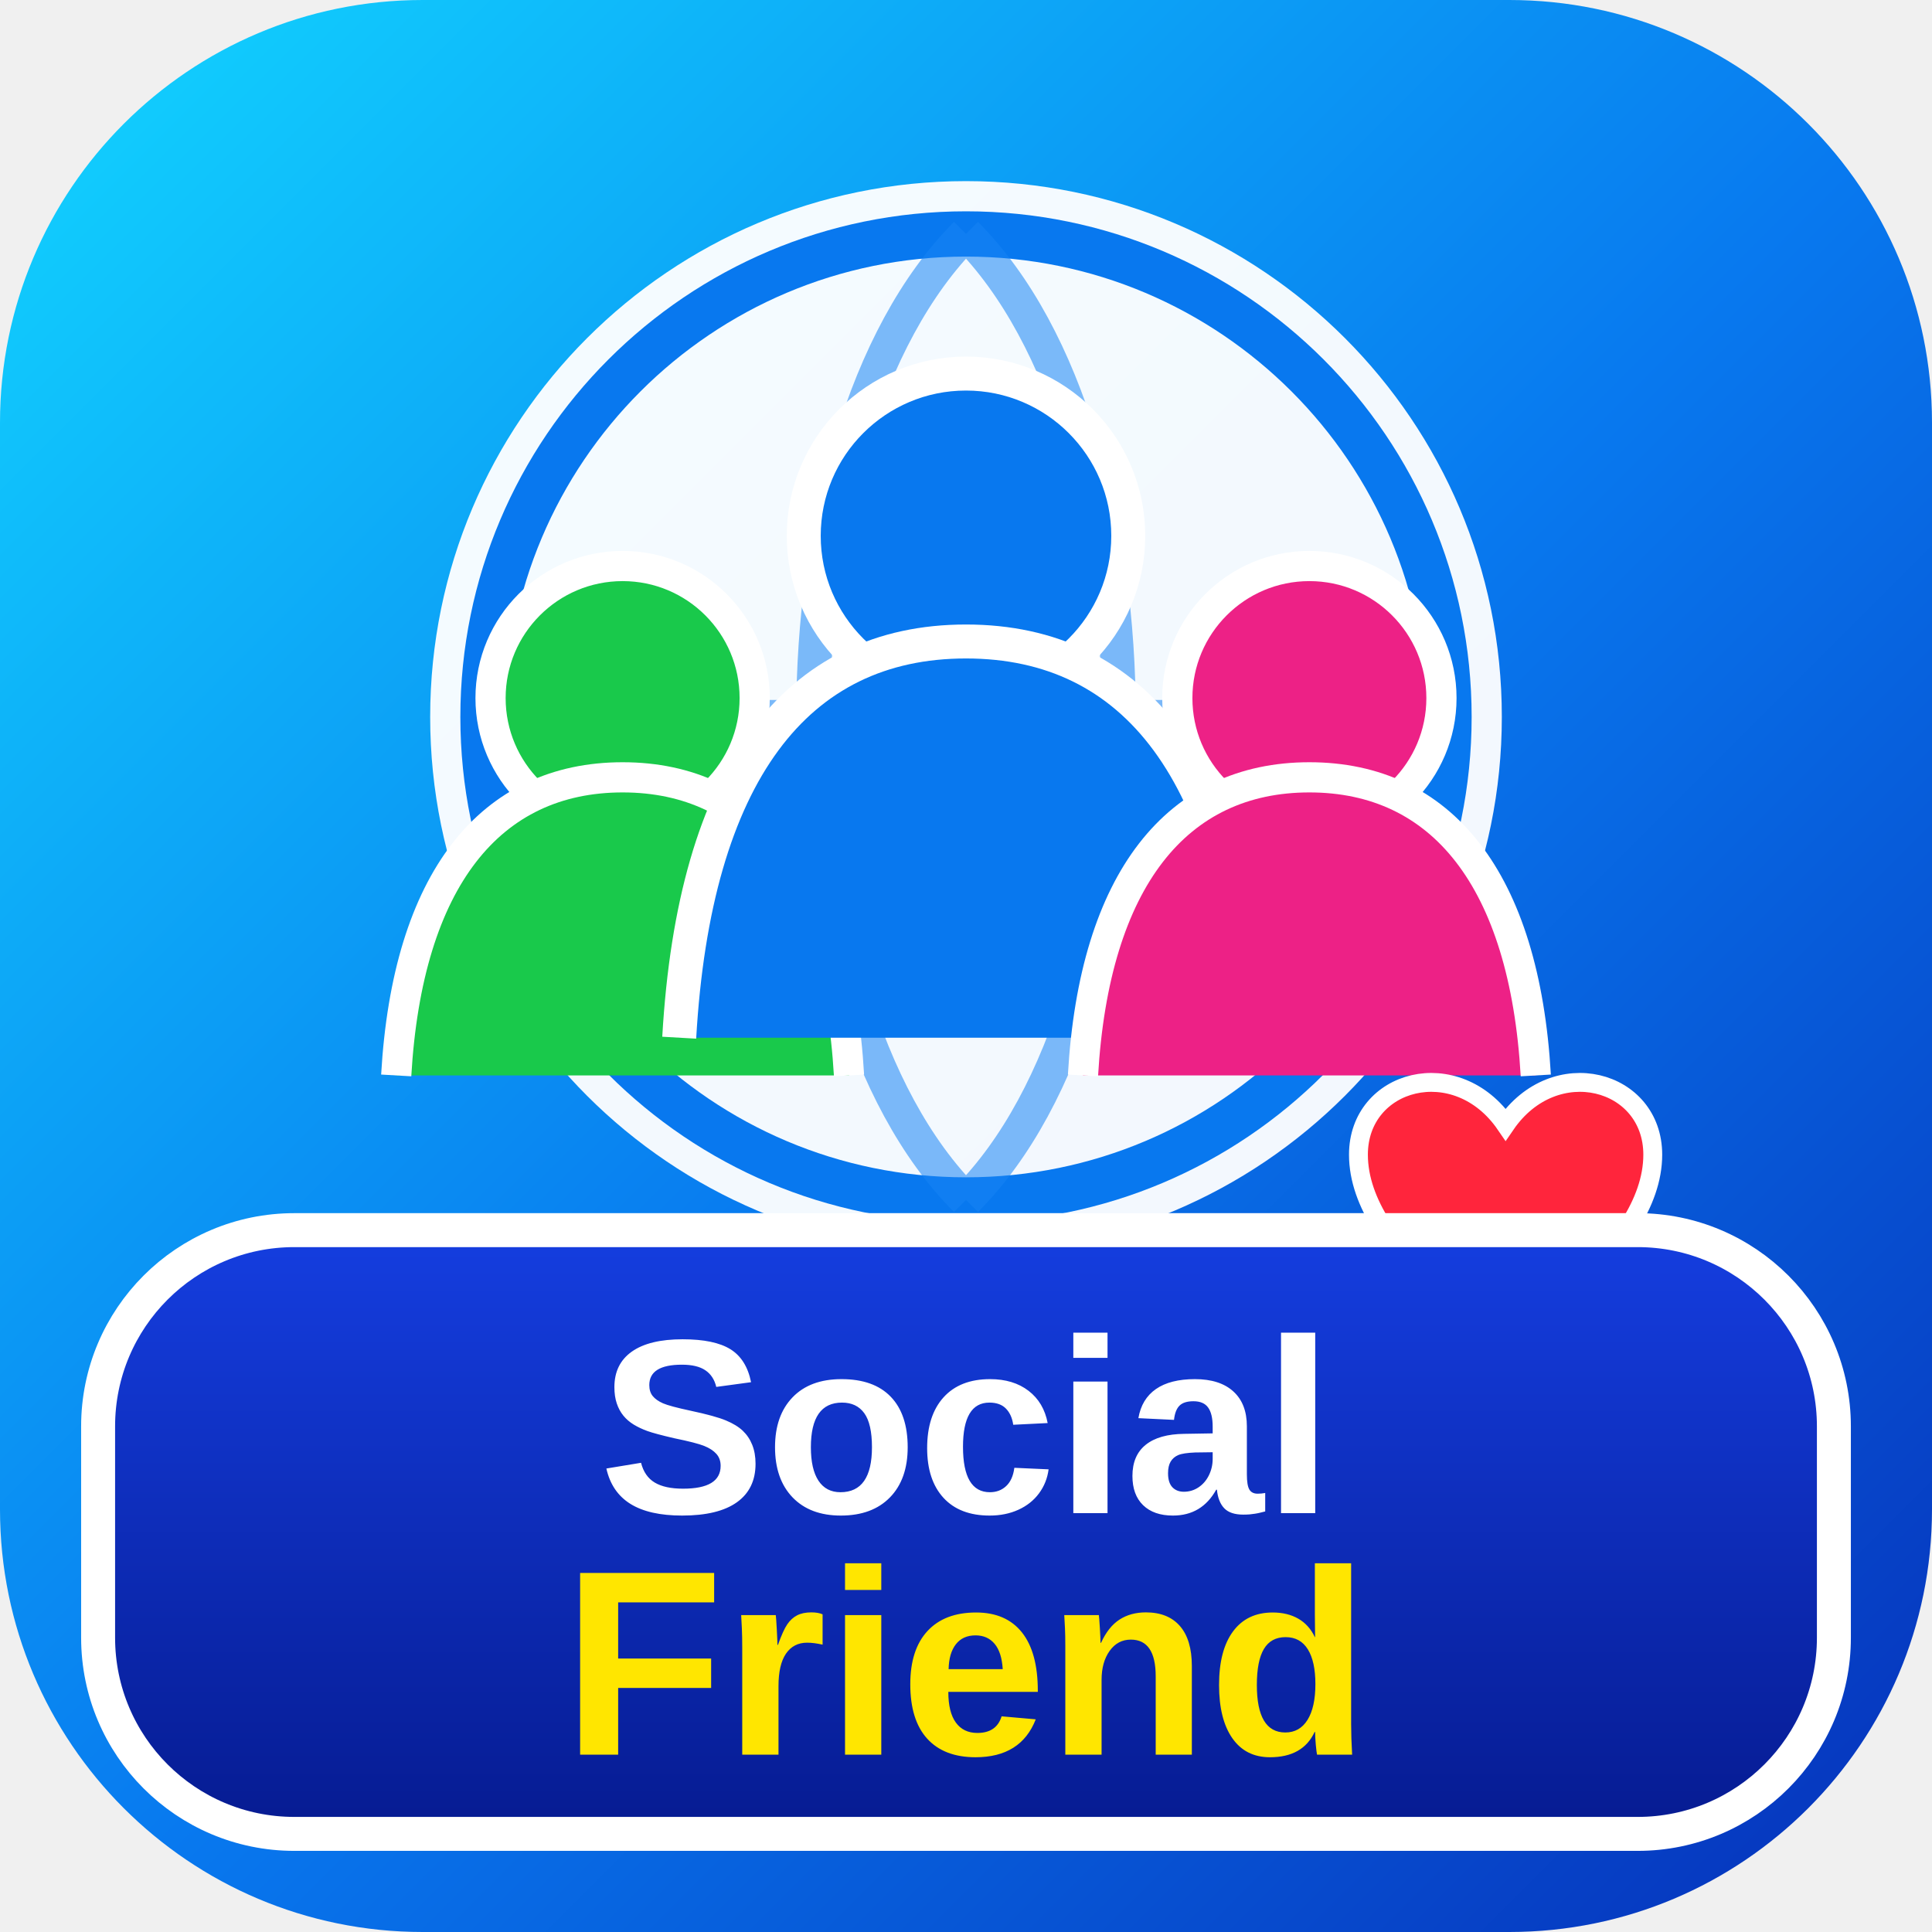
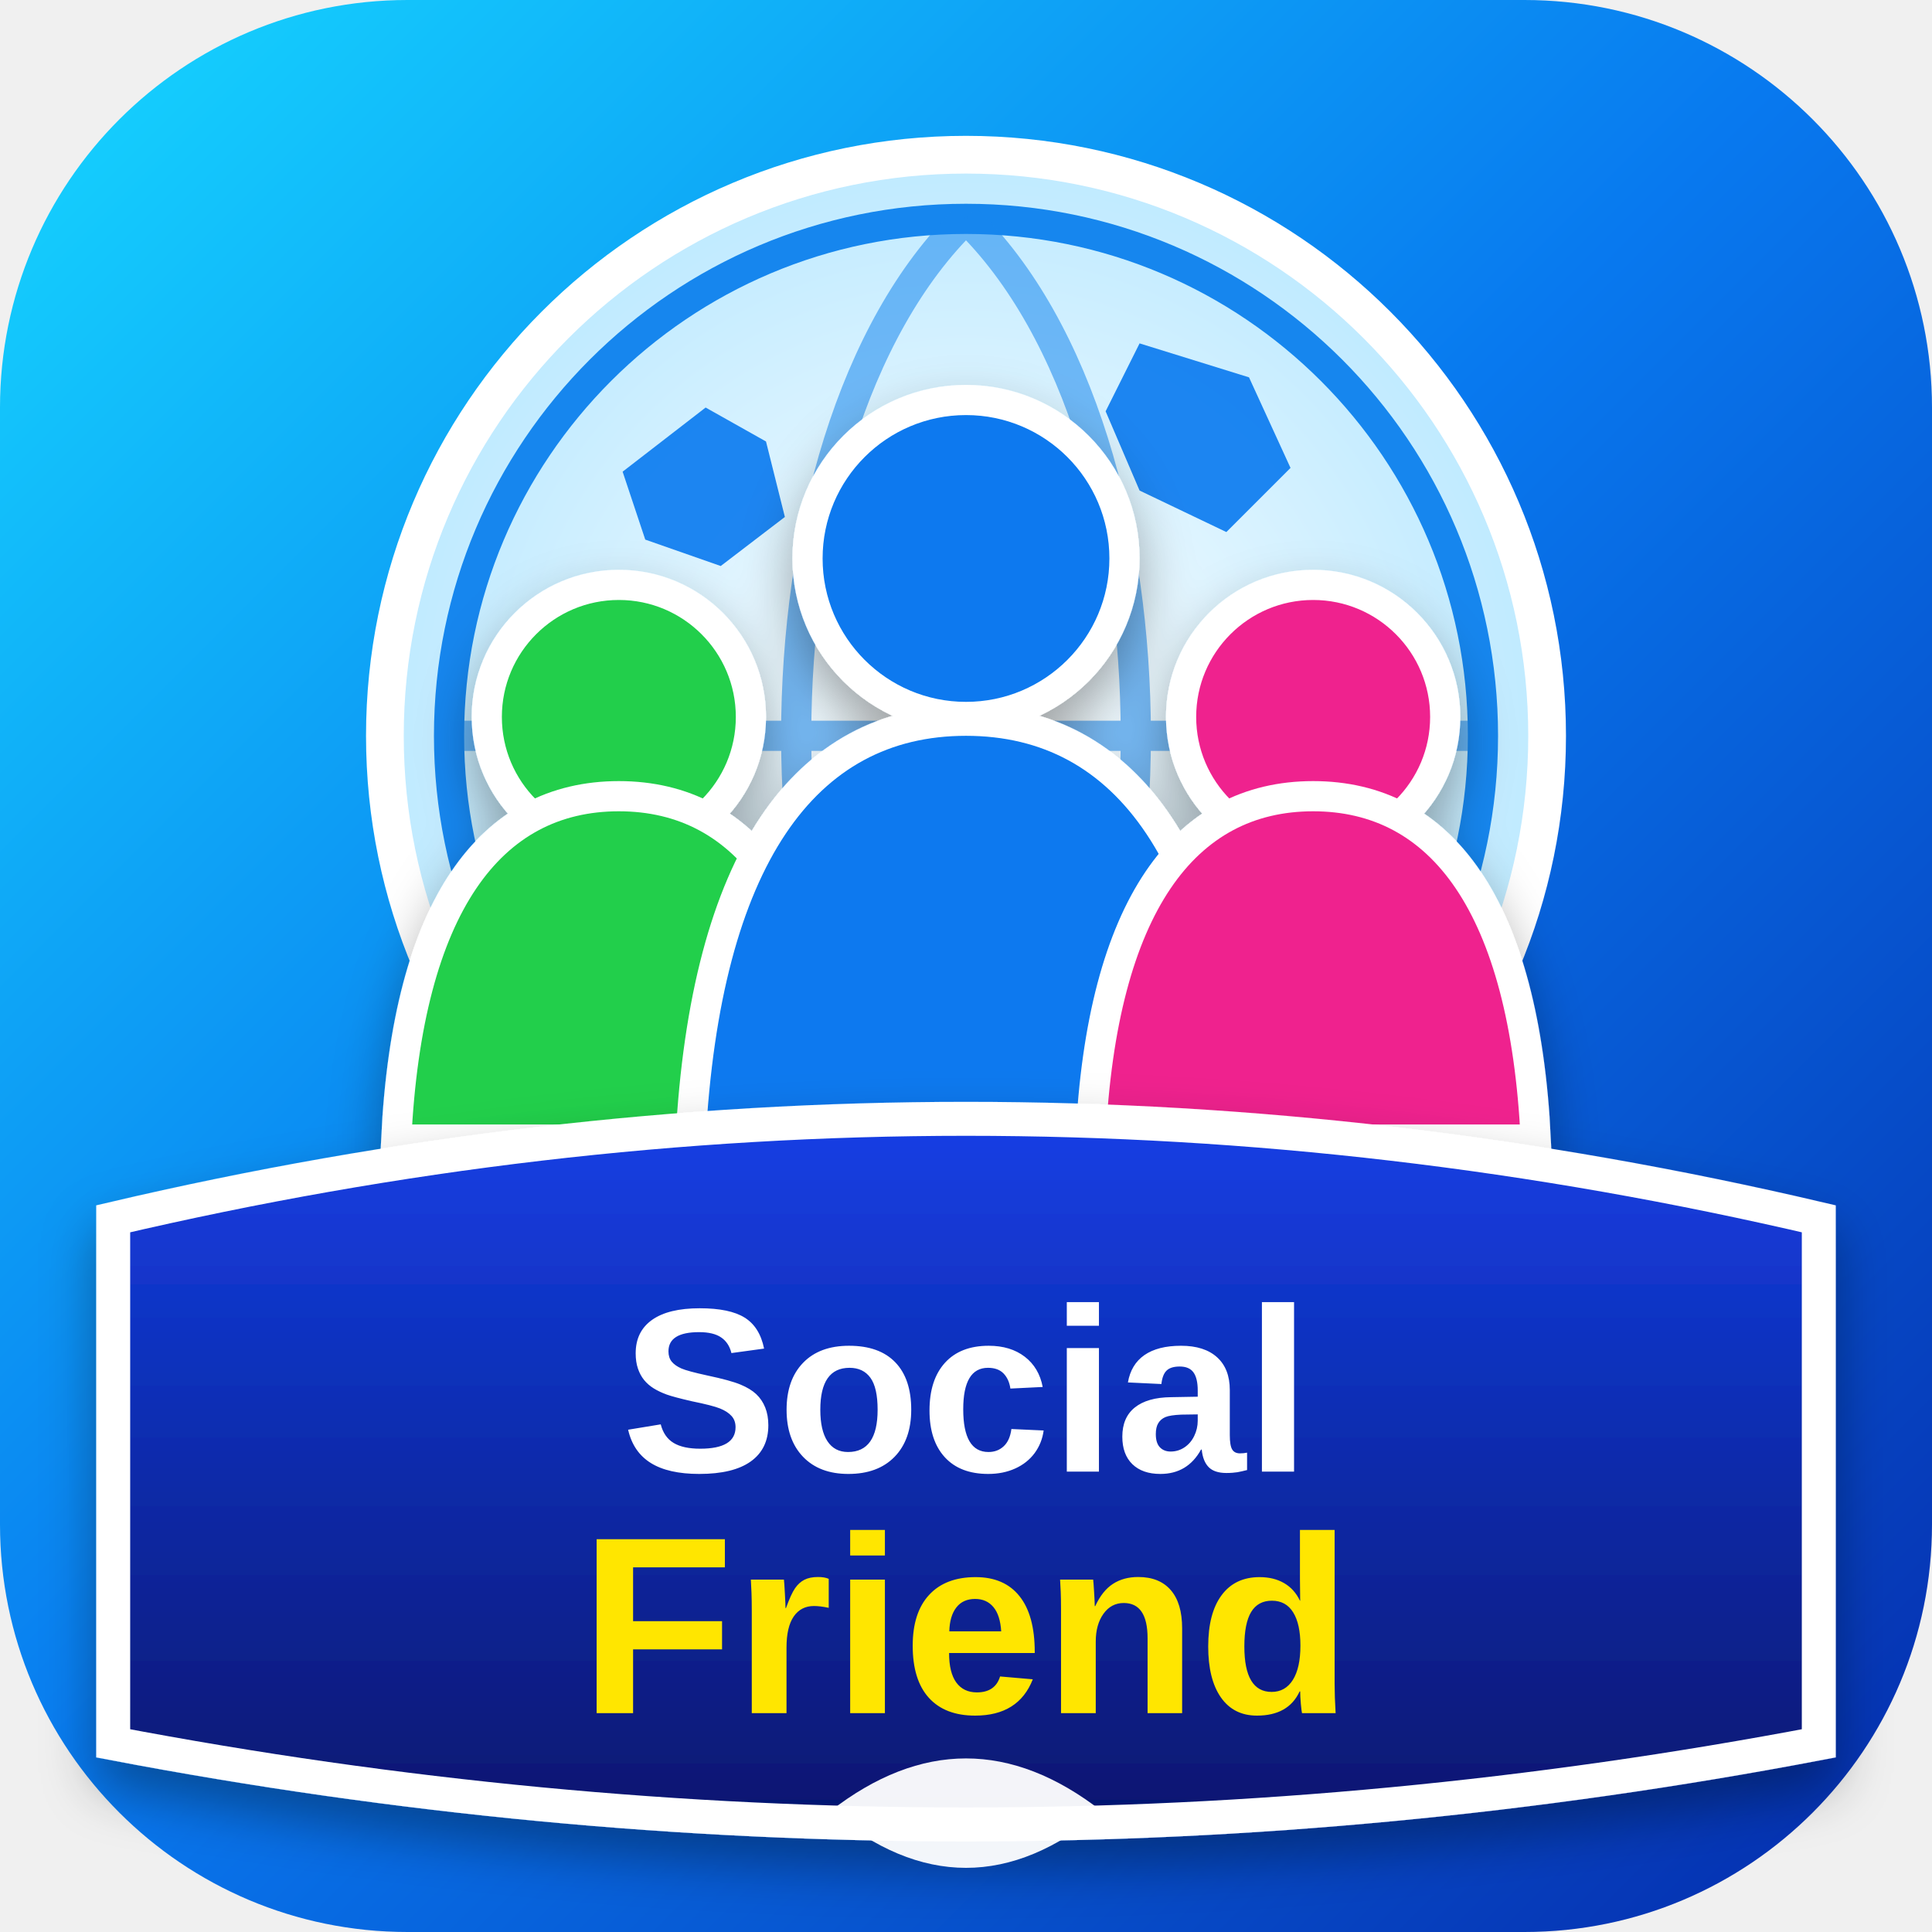
<svg xmlns="http://www.w3.org/2000/svg" viewBox="0 0 512 512">
  <defs>
-     <linearGradient id="bg" x2="1" y2="1">
-       <stop stop-color="#12d7ff" />
-       <stop offset=".52" stop-color="#0879ef" />
-       <stop offset="1" stop-color="#062fb9" />
+     <linearGradient id="bg" x1="0" y1="0" x2="1" y2="1">
+       <stop stop-color="#16d9ff" />
+       <stop offset=".48" stop-color="#0879ef" />
+       <stop offset="1" stop-color="#052aab" />
    </linearGradient>
-     <linearGradient id="plate" x2="0" y2="1">
-       <stop stop-color="#153ee0" />
-       <stop offset="1" stop-color="#061b91" />
+     <linearGradient id="ribbon" x1="0" y1="0" x2="0" y2="1">
+       <stop stop-color="#153fe5" />
+       <stop offset="1" stop-color="#06166f" />
    </linearGradient>
+     <radialGradient id="globe">
+       <stop stop-color="#fff" />
+       <stop offset="1" stop-color="#bfeaff" />
+     </radialGradient>
+     <filter id="shadow" x="-20%" y="-20%" width="140%" height="150%">
+       <feGaussianBlur in="SourceAlpha" stdDeviation="7" />
+       <feOffset dy="7" />
+       <feComponentTransfer>
+         <feFuncA type="linear" slope=".35" />
+       </feComponentTransfer>
+       <feMerge>
+         <feMergeNode />
+         <feMergeNode in="SourceGraphic" />
+       </feMerge>
+     </filter>
  </defs>
-   <rect width="512" height="512" rx="112" fill="url(#bg)" />
-   <circle cx="256" cy="190" r="142" fill="#fff" opacity=".95" />
-   <circle cx="256" cy="190" r="128" fill="none" stroke="#0878ef" stroke-width="12" />
-   <path d="M128 190h256M256 62c-54 54-54 202 0 256M256 62c54 54 54 202 0 256" fill="none" stroke="#1684f4" stroke-width="9" opacity=".55" />
-   <circle cx="165" cy="185" r="35" fill="#19c94b" stroke="#fff" stroke-width="8" />
-   <path d="M105 285c3-52 25-79 60-79s57 27 60 79" fill="#19c94b" stroke="#fff" stroke-width="8" stroke-linejoin="round" />
-   <circle cx="256" cy="142" r="43" fill="#0878ef" stroke="#fff" stroke-width="9" />
-   <path d="M180 275c4-70 31-105 76-105s72 35 76 105" fill="#0878ef" stroke="#fff" stroke-width="9" stroke-linejoin="round" />
-   <circle cx="347" cy="185" r="35" fill="#ed2186" stroke="#fff" stroke-width="8" />
-   <path d="M287 285c3-52 25-79 60-79s57 27 60 79" fill="#ed2186" stroke="#fff" stroke-width="8" stroke-linejoin="round" />
-   <path d="M360 306c0-20 26-27 39-8 13-19 39-12 39 8 0 26-39 49-39 49s-39-23-39-49" fill="#ff253c" stroke="#fff" stroke-width="5" />
-   <rect x="26" y="326" width="460" height="160" rx="52" fill="url(#plate)" stroke="#fff" stroke-width="9" />
-   <text x="256" y="401" font-family="Arial,sans-serif" font-size="66" font-weight="800" text-anchor="middle" fill="#fff">Social</text>
-   <text x="256" y="465" font-family="Arial,sans-serif" font-size="70" font-weight="900" text-anchor="middle" fill="#ffe600">Friend</text>
+   <rect width="512" height="512" rx="108" fill="url(#bg)" />
+   <circle cx="256" cy="195" r="154" fill="url(#globe)" stroke="#fff" stroke-width="10" />
+   <circle cx="256" cy="195" r="137" fill="none" stroke="#1686ee" stroke-width="8" />
+   <path d="M119 195h274M256 58c-60 58-60 216 0 274M256 58c60 58 60 216 0 274" fill="none" stroke="#1686ee" stroke-width="8" opacity=".55" />
+   <path d="M165 125l22-17 16 9 5 20-17 13-20-7zM302 91l29 9 11 24-17 17-23-11-9-21zM327 208l24-13 19 14-5 26-26 10-16-17zM179 240l23-9 17 19-10 27-26-8z" fill="#0879ef" opacity=".9" />
+   <g filter="url(#shadow)" stroke="#fff" stroke-width="8">
+     <circle cx="164" cy="190" r="35" fill="#21cf4b" />
+     <path d="M105 302c3-62 25-91 59-91s56 29 59 91z" fill="#21cf4b" />
+     <circle cx="256" cy="148" r="42" fill="#0879ef" />
+     <path d="M183 302c4-74 30-111 73-111s69 37 73 111z" fill="#0879ef" />
+     <circle cx="348" cy="190" r="35" fill="#ef238e" />
+     <path d="M289 302c3-62 25-91 59-91s56 29 59 91z" fill="#ef238e" />
+   </g>
+   <path d="M30 323Q256 270 482 323v139Q256 505 30 462Z" fill="url(#ribbon)" stroke="#fff" stroke-width="9" filter="url(#shadow)" />
+   <text x="256" y="390" text-anchor="middle" font-family="Arial,sans-serif" font-size="62" font-weight="900" fill="#fff">Social</text>
+   <text x="256" y="454" text-anchor="middle" font-family="Arial,sans-serif" font-size="67" font-weight="900" fill="#ffe600">Friend</text>
+   <path d="M220 480q36-28 72 0-36 30-72 0" fill="#fff" opacity=".95" />
</svg>
